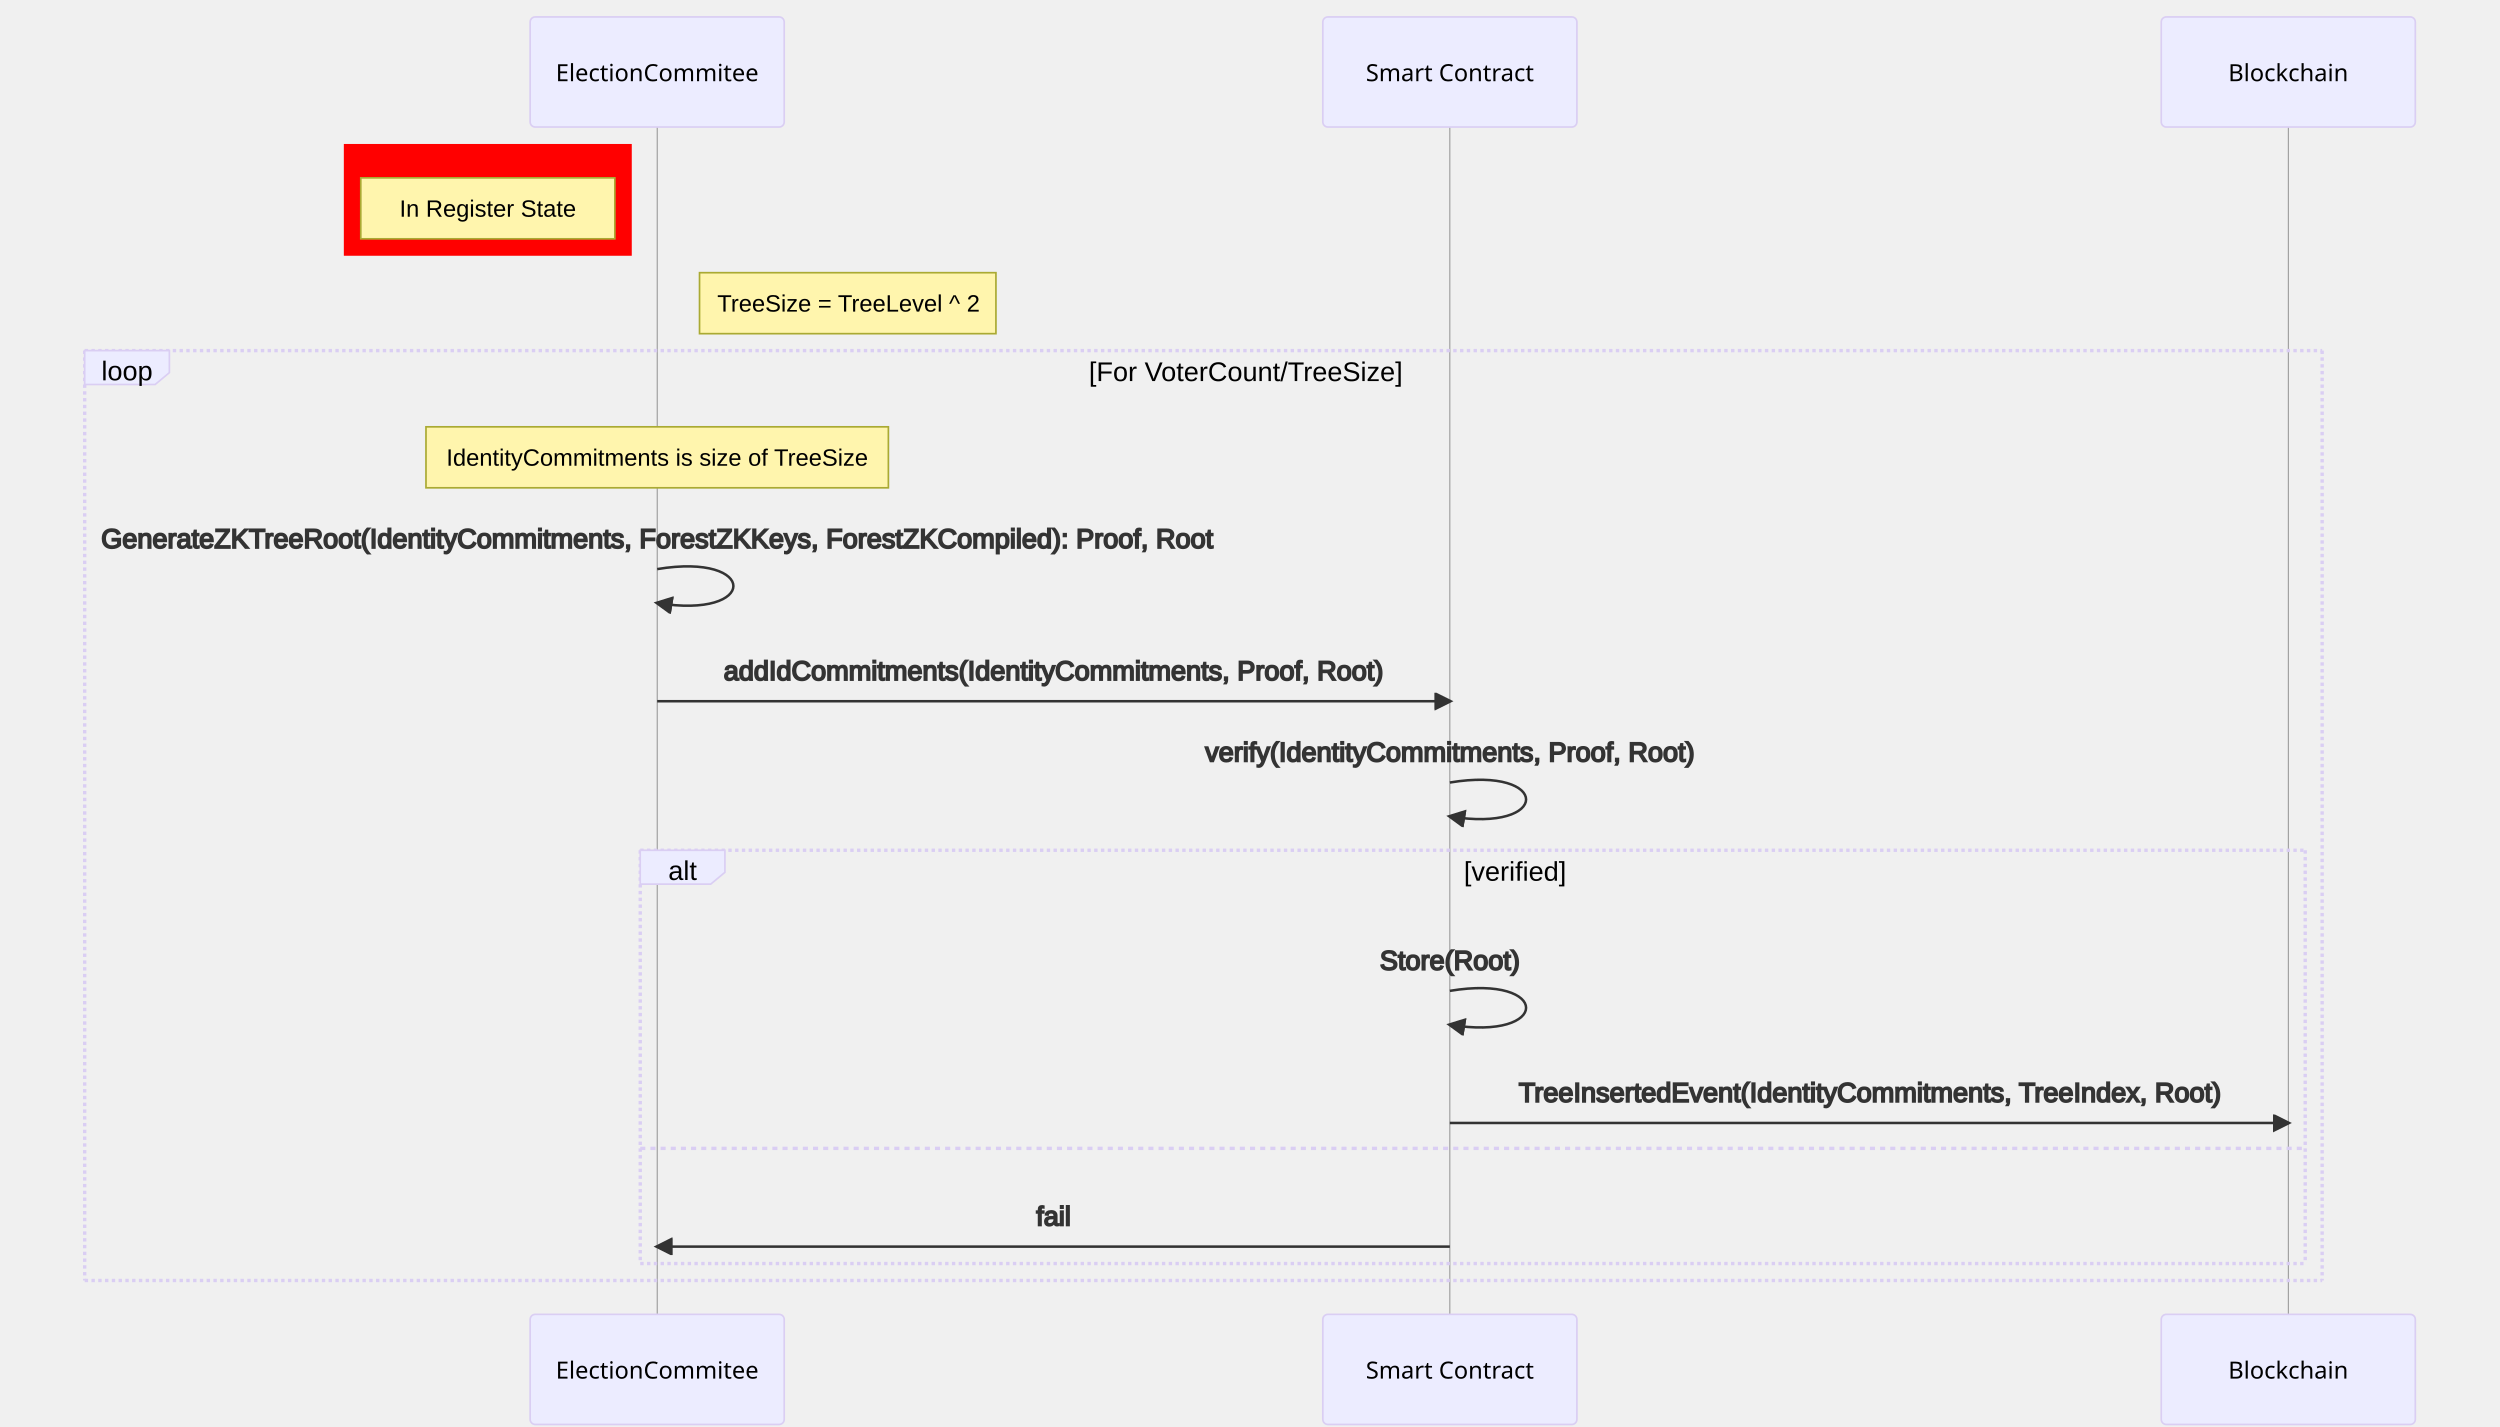
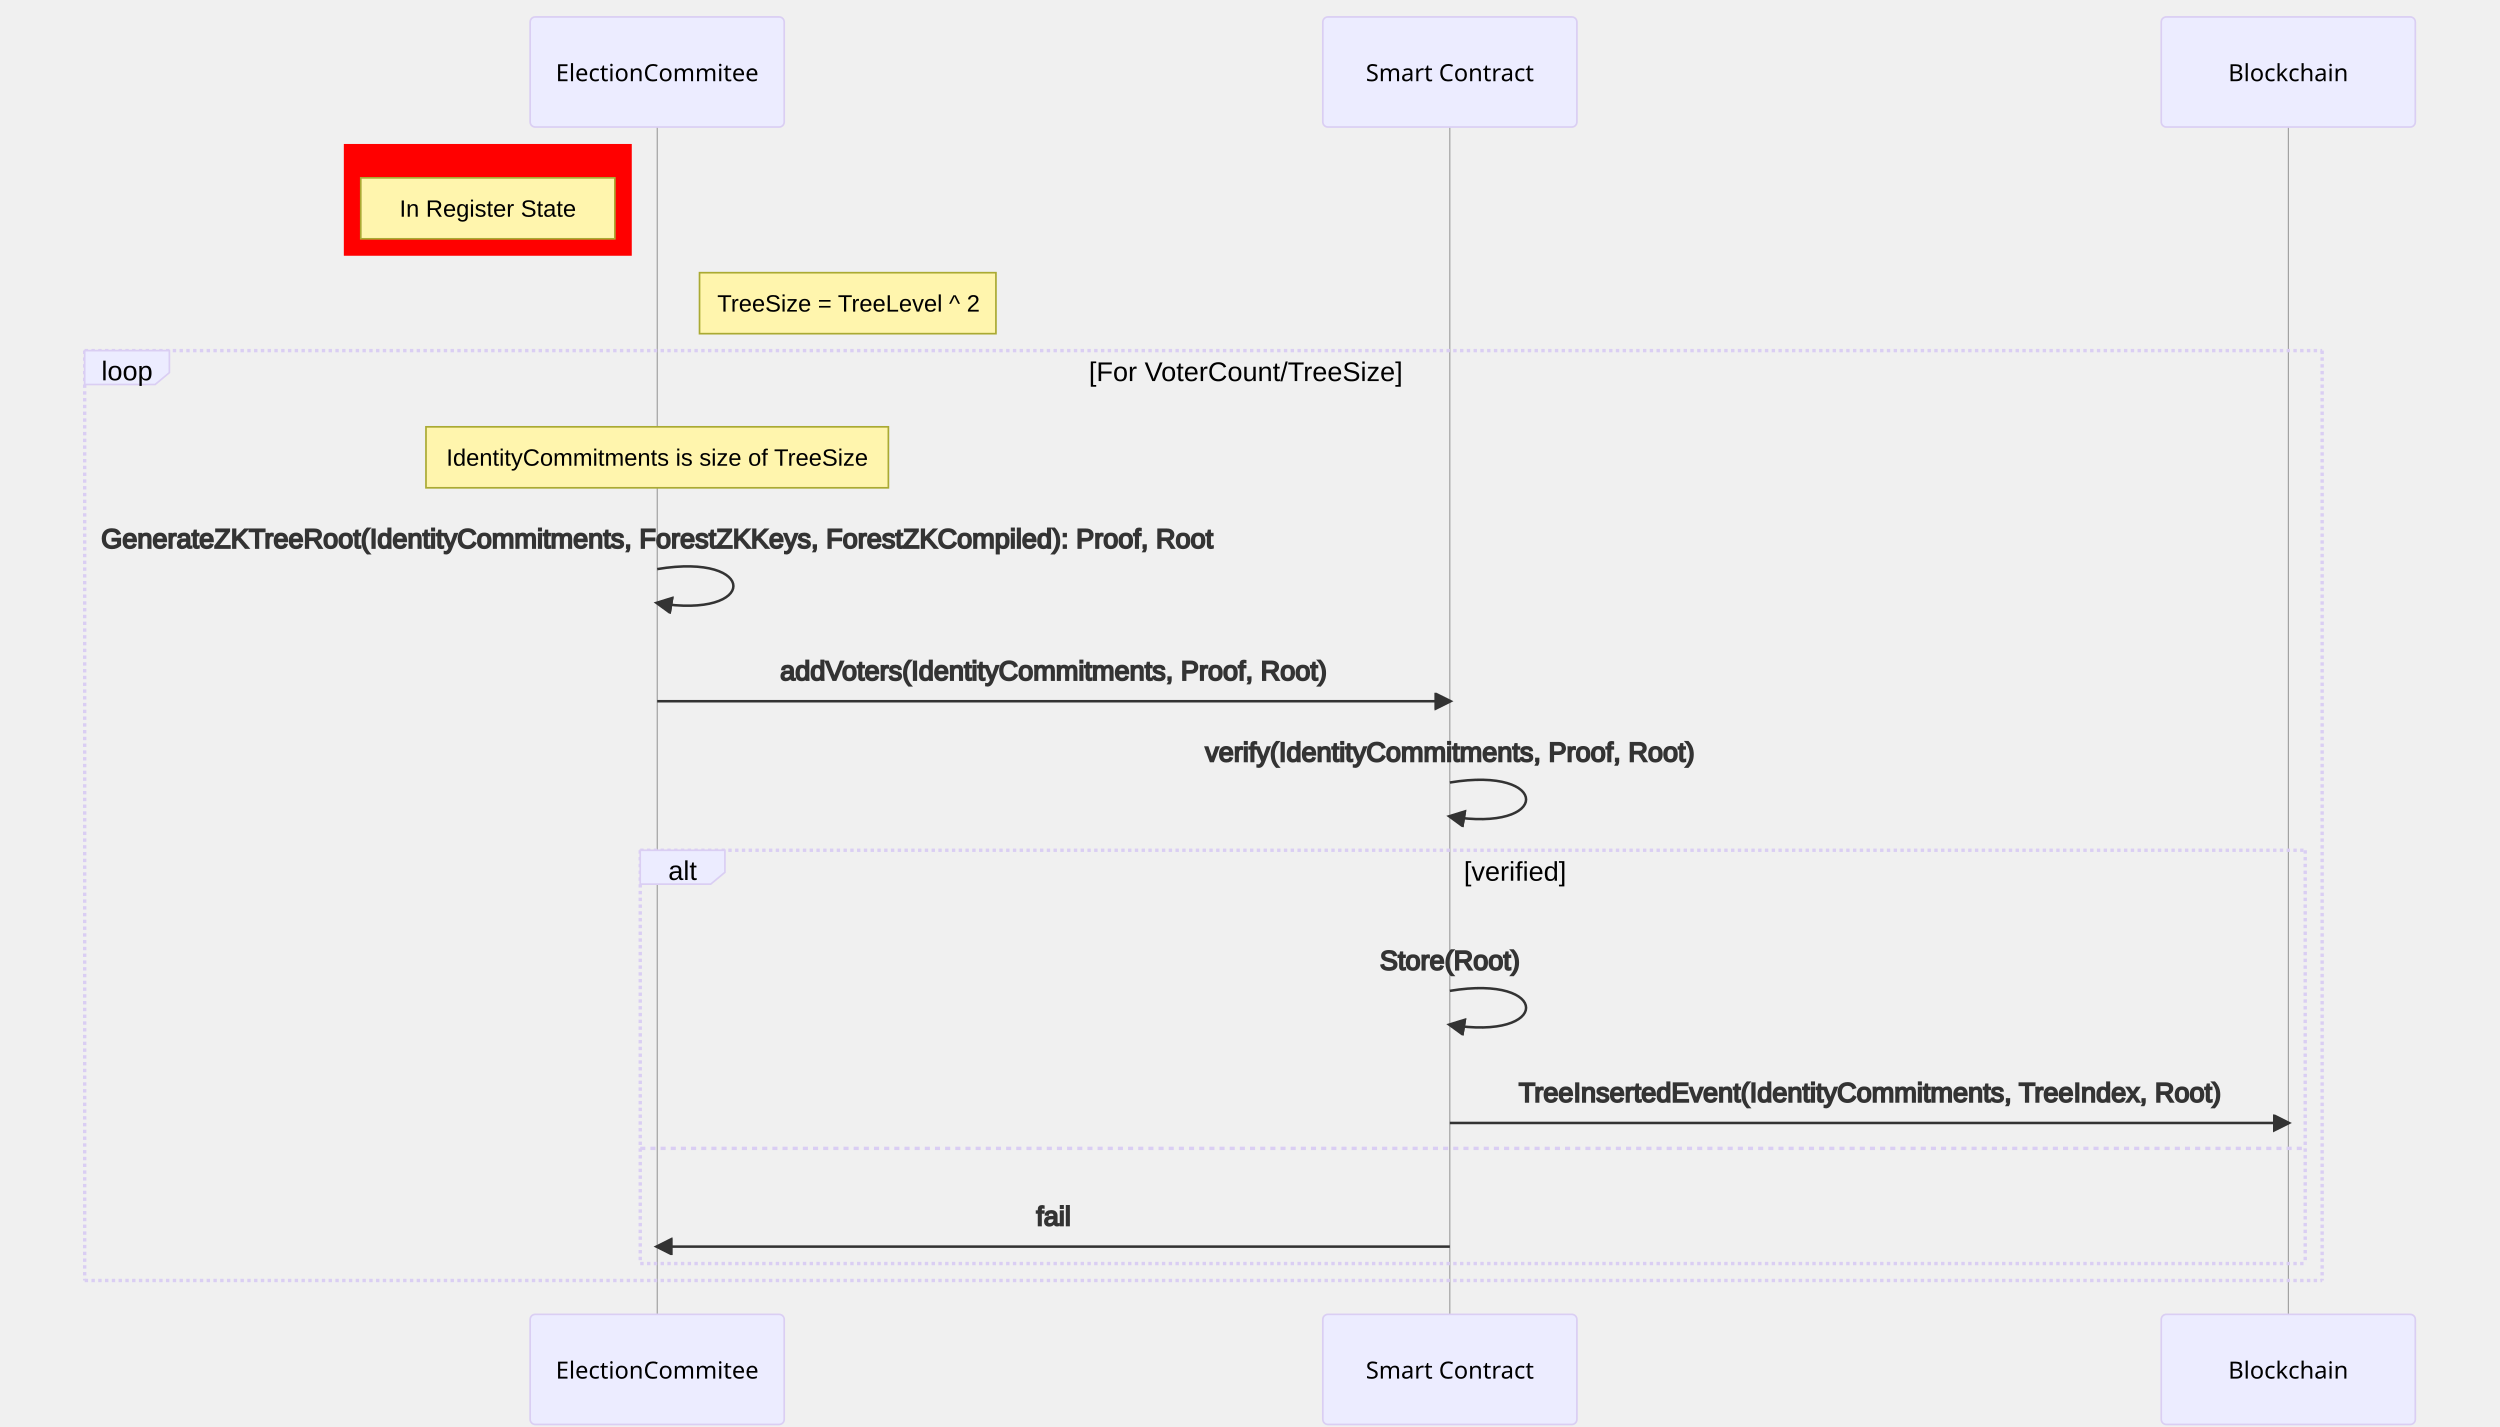
<svg xmlns="http://www.w3.org/2000/svg" id="mermaid-1629723919592" width="100%" height="842" style="max-width: 1476px;" viewBox="-313 -10 1476 842">
  <rect x="-110" y="75" fill="rgb(255, 0, 0)" width="170" height="66" class="rect" />
  <style>#mermaid-1629723919592 {font-family:"trebuchet ms",verdana,arial,sans-serif;font-size:16px;fill:#333;}#mermaid-1629723919592 .error-icon{fill:#552222;}#mermaid-1629723919592 .error-text{fill:#552222;stroke:#552222;}#mermaid-1629723919592 .edge-thickness-normal{stroke-width:2px;}#mermaid-1629723919592 .edge-thickness-thick{stroke-width:3.5px;}#mermaid-1629723919592 .edge-pattern-solid{stroke-dasharray:0;}#mermaid-1629723919592 .edge-pattern-dashed{stroke-dasharray:3;}#mermaid-1629723919592 .edge-pattern-dotted{stroke-dasharray:2;}#mermaid-1629723919592 .marker{fill:#333333;stroke:#333333;}#mermaid-1629723919592 .marker.cross{stroke:#333333;}#mermaid-1629723919592 svg{font-family:"trebuchet ms",verdana,arial,sans-serif;font-size:16px;}#mermaid-1629723919592 .actor{stroke:hsl(259.626, 59.777%, 87.902%);fill:#ECECFF;}#mermaid-1629723919592 text.actor&gt;tspan{fill:black;stroke:none;}#mermaid-1629723919592 .actor-line{stroke:grey;}#mermaid-1629723919592 .messageLine0{stroke-width:1.5;stroke-dasharray:none;stroke:#333;}#mermaid-1629723919592 .messageLine1{stroke-width:1.5;stroke-dasharray:2,2;stroke:#333;}#mermaid-1629723919592 #arrowhead path{fill:#333;stroke:#333;}#mermaid-1629723919592 .sequenceNumber{fill:white;}#mermaid-1629723919592 #sequencenumber{fill:#333;}#mermaid-1629723919592 #crosshead path{fill:#333;stroke:#333;}#mermaid-1629723919592 .messageText{fill:#333;stroke:#333;}#mermaid-1629723919592 .labelBox{stroke:hsl(259.626, 59.777%, 87.902%);fill:#ECECFF;}#mermaid-1629723919592 .labelText,#mermaid-1629723919592 .labelText&gt;tspan{fill:black;stroke:none;}#mermaid-1629723919592 .loopText,#mermaid-1629723919592 .loopText&gt;tspan{fill:black;stroke:none;}#mermaid-1629723919592 .loopLine{stroke-width:2px;stroke-dasharray:2,2;stroke:hsl(259.626, 59.777%, 87.902%);fill:hsl(259.626, 59.777%, 87.902%);}#mermaid-1629723919592 .note{stroke:#aaaa33;fill:#fff5ad;}#mermaid-1629723919592 .noteText,#mermaid-1629723919592 .noteText&gt;tspan{fill:black;stroke:none;}#mermaid-1629723919592 .activation0{fill:#f4f4f4;stroke:#666;}#mermaid-1629723919592 .activation1{fill:#f4f4f4;stroke:#666;}#mermaid-1629723919592 .activation2{fill:#f4f4f4;stroke:#666;}#mermaid-1629723919592 :root{--mermaid-font-family:"trebuchet ms",verdana,arial,sans-serif;}</style>
  <g />
  <g>
    <line id="actor0" x1="75" y1="5" x2="75" y2="831" class="actor-line" stroke-width="0.5px" stroke="#999" />
    <rect x="0" y="0" fill="#eaeaea" stroke="#666" width="150" height="65" rx="3" ry="3" class="actor" />
    <text x="75" y="32.5" dominant-baseline="central" alignment-baseline="central" class="actor" style="text-anchor: middle; font-size: 14px; font-weight: 400; font-family: Open-Sans, sans-serif;">
      <tspan x="75" dy="0">ElectionCommitee</tspan>
    </text>
  </g>
  <g>
    <line id="actor1" x1="543" y1="5" x2="543" y2="831" class="actor-line" stroke-width="0.5px" stroke="#999" />
    <rect x="468" y="0" fill="#eaeaea" stroke="#666" width="150" height="65" rx="3" ry="3" class="actor" />
    <text x="543" y="32.5" dominant-baseline="central" alignment-baseline="central" class="actor" style="text-anchor: middle; font-size: 14px; font-weight: 400; font-family: Open-Sans, sans-serif;">
      <tspan x="543" dy="0">Smart Contract</tspan>
    </text>
  </g>
  <g>
    <line id="actor2" x1="1038" y1="5" x2="1038" y2="831" class="actor-line" stroke-width="0.5px" stroke="#999" />
    <rect x="963" y="0" fill="#eaeaea" stroke="#666" width="150" height="65" rx="3" ry="3" class="actor" />
    <text x="1038" y="32.5" dominant-baseline="central" alignment-baseline="central" class="actor" style="text-anchor: middle; font-size: 14px; font-weight: 400; font-family: Open-Sans, sans-serif;">
      <tspan x="1038" dy="0">Blockchain</tspan>
    </text>
  </g>
  <defs>
    <marker id="arrowhead" refX="9" refY="5" markerUnits="userSpaceOnUse" markerWidth="12" markerHeight="12" orient="auto">
      <path d="M 0 0 L 10 5 L 0 10 z" />
    </marker>
  </defs>
  <defs>
    <marker id="crosshead" markerWidth="15" markerHeight="8" orient="auto" refX="16" refY="4">
      <path fill="black" stroke="#000000" stroke-width="1px" d="M 9,2 V 6 L16,4 Z" style="stroke-dasharray: 0, 0;" />
      <path fill="none" stroke="#000000" stroke-width="1px" d="M 0,1 L 6,7 M 6,1 L 0,7" style="stroke-dasharray: 0, 0;" />
    </marker>
  </defs>
  <defs>
    <marker id="filled-head" refX="18" refY="7" markerWidth="20" markerHeight="28" orient="auto">
      <path d="M 18,7 L9,13 L14,7 L9,1 Z" />
    </marker>
  </defs>
  <defs>
    <marker id="sequencenumber" refX="15" refY="15" markerWidth="60" markerHeight="40" orient="auto">
      <circle cx="15" cy="15" r="6" />
    </marker>
  </defs>
  <g>
    <rect x="-100" y="95" fill="#EDF2AE" stroke="#666" width="150" height="36" rx="0" ry="0" class="note" />
    <text x="-25" y="100" text-anchor="middle" dominant-baseline="middle" alignment-baseline="middle" class="noteText" dy="1em" style="font-family: &quot;trebuchet ms&quot;, verdana, arial, sans-serif; font-size: 14px; font-weight: 400;">
      <tspan x="-25">In Register State</tspan>
    </text>
  </g>
  <g>
    <rect x="100" y="151" fill="#EDF2AE" stroke="#666" width="175" height="36" rx="0" ry="0" class="note" />
    <text x="188" y="156" text-anchor="middle" dominant-baseline="middle" alignment-baseline="middle" class="noteText" dy="1em" style="font-family: &quot;trebuchet ms&quot;, verdana, arial, sans-serif; font-size: 14px; font-weight: 400;">
      <tspan x="188">TreeSize = TreeLevel ^ 2</tspan>
    </text>
  </g>
  <g>
    <rect x="-61.5" y="242" fill="#EDF2AE" stroke="#666" width="273" height="36" rx="0" ry="0" class="note" />
    <text x="75" y="247" text-anchor="middle" dominant-baseline="middle" alignment-baseline="middle" class="noteText" dy="1em" style="font-family: &quot;trebuchet ms&quot;, verdana, arial, sans-serif; font-size: 14px; font-weight: 400;">
      <tspan x="75">IdentityCommitments is size of TreeSize</tspan>
    </text>
  </g>
  <text x="75" y="293" text-anchor="middle" dominant-baseline="middle" alignment-baseline="middle" class="messageText" dy="1em" style="font-family: &quot;trebuchet ms&quot;, verdana, arial, sans-serif; font-size: 16px; font-weight: 400;">GenerateZKTreeRoot(IdentityCommitments, ForestZKKeys, ForestZKCompiled): Proof, Root</text>
  <path d="M 75,326 C 135,316 135,356 75,346" class="messageLine0" stroke-width="2" stroke="none" marker-end="url(#arrowhead)" style="fill: none;" />
-   <text x="309" y="371" text-anchor="middle" dominant-baseline="middle" alignment-baseline="middle" class="messageText" dy="1em" style="font-family: &quot;trebuchet ms&quot;, verdana, arial, sans-serif; font-size: 16px; font-weight: 400;">addIdCommitments(IdentityCommitments, Proof, Root)</text>
+   <text x="309" y="371" text-anchor="middle" dominant-baseline="middle" alignment-baseline="middle" class="messageText" dy="1em" style="font-family: &quot;trebuchet ms&quot;, verdana, arial, sans-serif; font-size: 16px; font-weight: 400;">addVoters(IdentityCommitments, Proof, Root)</text>
  <line x1="75" y1="404" x2="543" y2="404" class="messageLine0" stroke-width="2" stroke="none" marker-end="url(#arrowhead)" style="fill: none;" />
  <text x="543" y="419" text-anchor="middle" dominant-baseline="middle" alignment-baseline="middle" class="messageText" dy="1em" style="font-family: &quot;trebuchet ms&quot;, verdana, arial, sans-serif; font-size: 16px; font-weight: 400;">verify(IdentityCommitments, Proof, Root)</text>
  <path d="M 543,452 C 603,442 603,482 543,472" class="messageLine0" stroke-width="2" stroke="none" marker-end="url(#arrowhead)" style="fill: none;" />
  <text x="543" y="542" text-anchor="middle" dominant-baseline="middle" alignment-baseline="middle" class="messageText" dy="1em" style="font-family: &quot;trebuchet ms&quot;, verdana, arial, sans-serif; font-size: 16px; font-weight: 400;">Store(Root)</text>
  <path d="M 543,575 C 603,565 603,605 543,595" class="messageLine0" stroke-width="2" stroke="none" marker-end="url(#arrowhead)" style="fill: none;" />
  <text x="791" y="620" text-anchor="middle" dominant-baseline="middle" alignment-baseline="middle" class="messageText" dy="1em" style="font-family: &quot;trebuchet ms&quot;, verdana, arial, sans-serif; font-size: 16px; font-weight: 400;">TreeInsertedEvent(IdentityCommitments, TreeIndex, Root)</text>
  <line x1="543" y1="653" x2="1038" y2="653" class="messageLine0" stroke-width="2" stroke="none" marker-end="url(#arrowhead)" style="fill: none;" />
  <text x="309" y="693" text-anchor="middle" dominant-baseline="middle" alignment-baseline="middle" class="messageText" dy="1em" style="font-family: &quot;trebuchet ms&quot;, verdana, arial, sans-serif; font-size: 16px; font-weight: 400;">fail</text>
  <line x1="543" y1="726" x2="75" y2="726" class="messageLine0" stroke-width="2" stroke="none" marker-end="url(#arrowhead)" style="fill: none;" />
  <g>
    <line x1="65" y1="492" x2="1048" y2="492" class="loopLine" />
    <line x1="1048" y1="492" x2="1048" y2="736" class="loopLine" />
    <line x1="65" y1="736" x2="1048" y2="736" class="loopLine" />
    <line x1="65" y1="492" x2="65" y2="736" class="loopLine" />
    <line x1="65" y1="668" x2="1048" y2="668" class="loopLine" style="stroke-dasharray: 3, 3;" />
    <polygon points="65,492 115,492 115,505 106.6,512 65,512" class="labelBox" />
    <text x="90" y="505" text-anchor="middle" dominant-baseline="middle" alignment-baseline="middle" class="labelText" style="font-family: &quot;trebuchet ms&quot;, verdana, arial, sans-serif; font-size: 16px; font-weight: 400;">alt</text>
    <text x="581.5" y="510" text-anchor="middle" class="loopText" style="font-family: &quot;trebuchet ms&quot;, verdana, arial, sans-serif; font-size: 16px; font-weight: 400;">
      <tspan x="581.5">[verified]</tspan>
    </text>
  </g>
  <g>
    <line x1="-263" y1="197" x2="1058" y2="197" class="loopLine" />
    <line x1="1058" y1="197" x2="1058" y2="746" class="loopLine" />
    <line x1="-263" y1="746" x2="1058" y2="746" class="loopLine" />
    <line x1="-263" y1="197" x2="-263" y2="746" class="loopLine" />
    <polygon points="-263,197 -213,197 -213,210 -221.4,217 -263,217" class="labelBox" />
    <text x="-238" y="210" text-anchor="middle" dominant-baseline="middle" alignment-baseline="middle" class="labelText" style="font-family: &quot;trebuchet ms&quot;, verdana, arial, sans-serif; font-size: 16px; font-weight: 400;">loop</text>
    <text x="422.5" y="215" text-anchor="middle" class="loopText" style="font-family: &quot;trebuchet ms&quot;, verdana, arial, sans-serif; font-size: 16px; font-weight: 400;">
      <tspan x="422.5">[For VoterCount/TreeSize]</tspan>
    </text>
  </g>
  <g>
    <rect x="0" y="766" fill="#eaeaea" stroke="#666" width="150" height="65" rx="3" ry="3" class="actor" />
    <text x="75" y="798.5" dominant-baseline="central" alignment-baseline="central" class="actor" style="text-anchor: middle; font-size: 14px; font-weight: 400; font-family: Open-Sans, sans-serif;">
      <tspan x="75" dy="0">ElectionCommitee</tspan>
    </text>
  </g>
  <g>
    <rect x="468" y="766" fill="#eaeaea" stroke="#666" width="150" height="65" rx="3" ry="3" class="actor" />
    <text x="543" y="798.5" dominant-baseline="central" alignment-baseline="central" class="actor" style="text-anchor: middle; font-size: 14px; font-weight: 400; font-family: Open-Sans, sans-serif;">
      <tspan x="543" dy="0">Smart Contract</tspan>
    </text>
  </g>
  <g>
    <rect x="963" y="766" fill="#eaeaea" stroke="#666" width="150" height="65" rx="3" ry="3" class="actor" />
    <text x="1038" y="798.5" dominant-baseline="central" alignment-baseline="central" class="actor" style="text-anchor: middle; font-size: 14px; font-weight: 400; font-family: Open-Sans, sans-serif;">
      <tspan x="1038" dy="0">Blockchain</tspan>
    </text>
  </g>
</svg>
